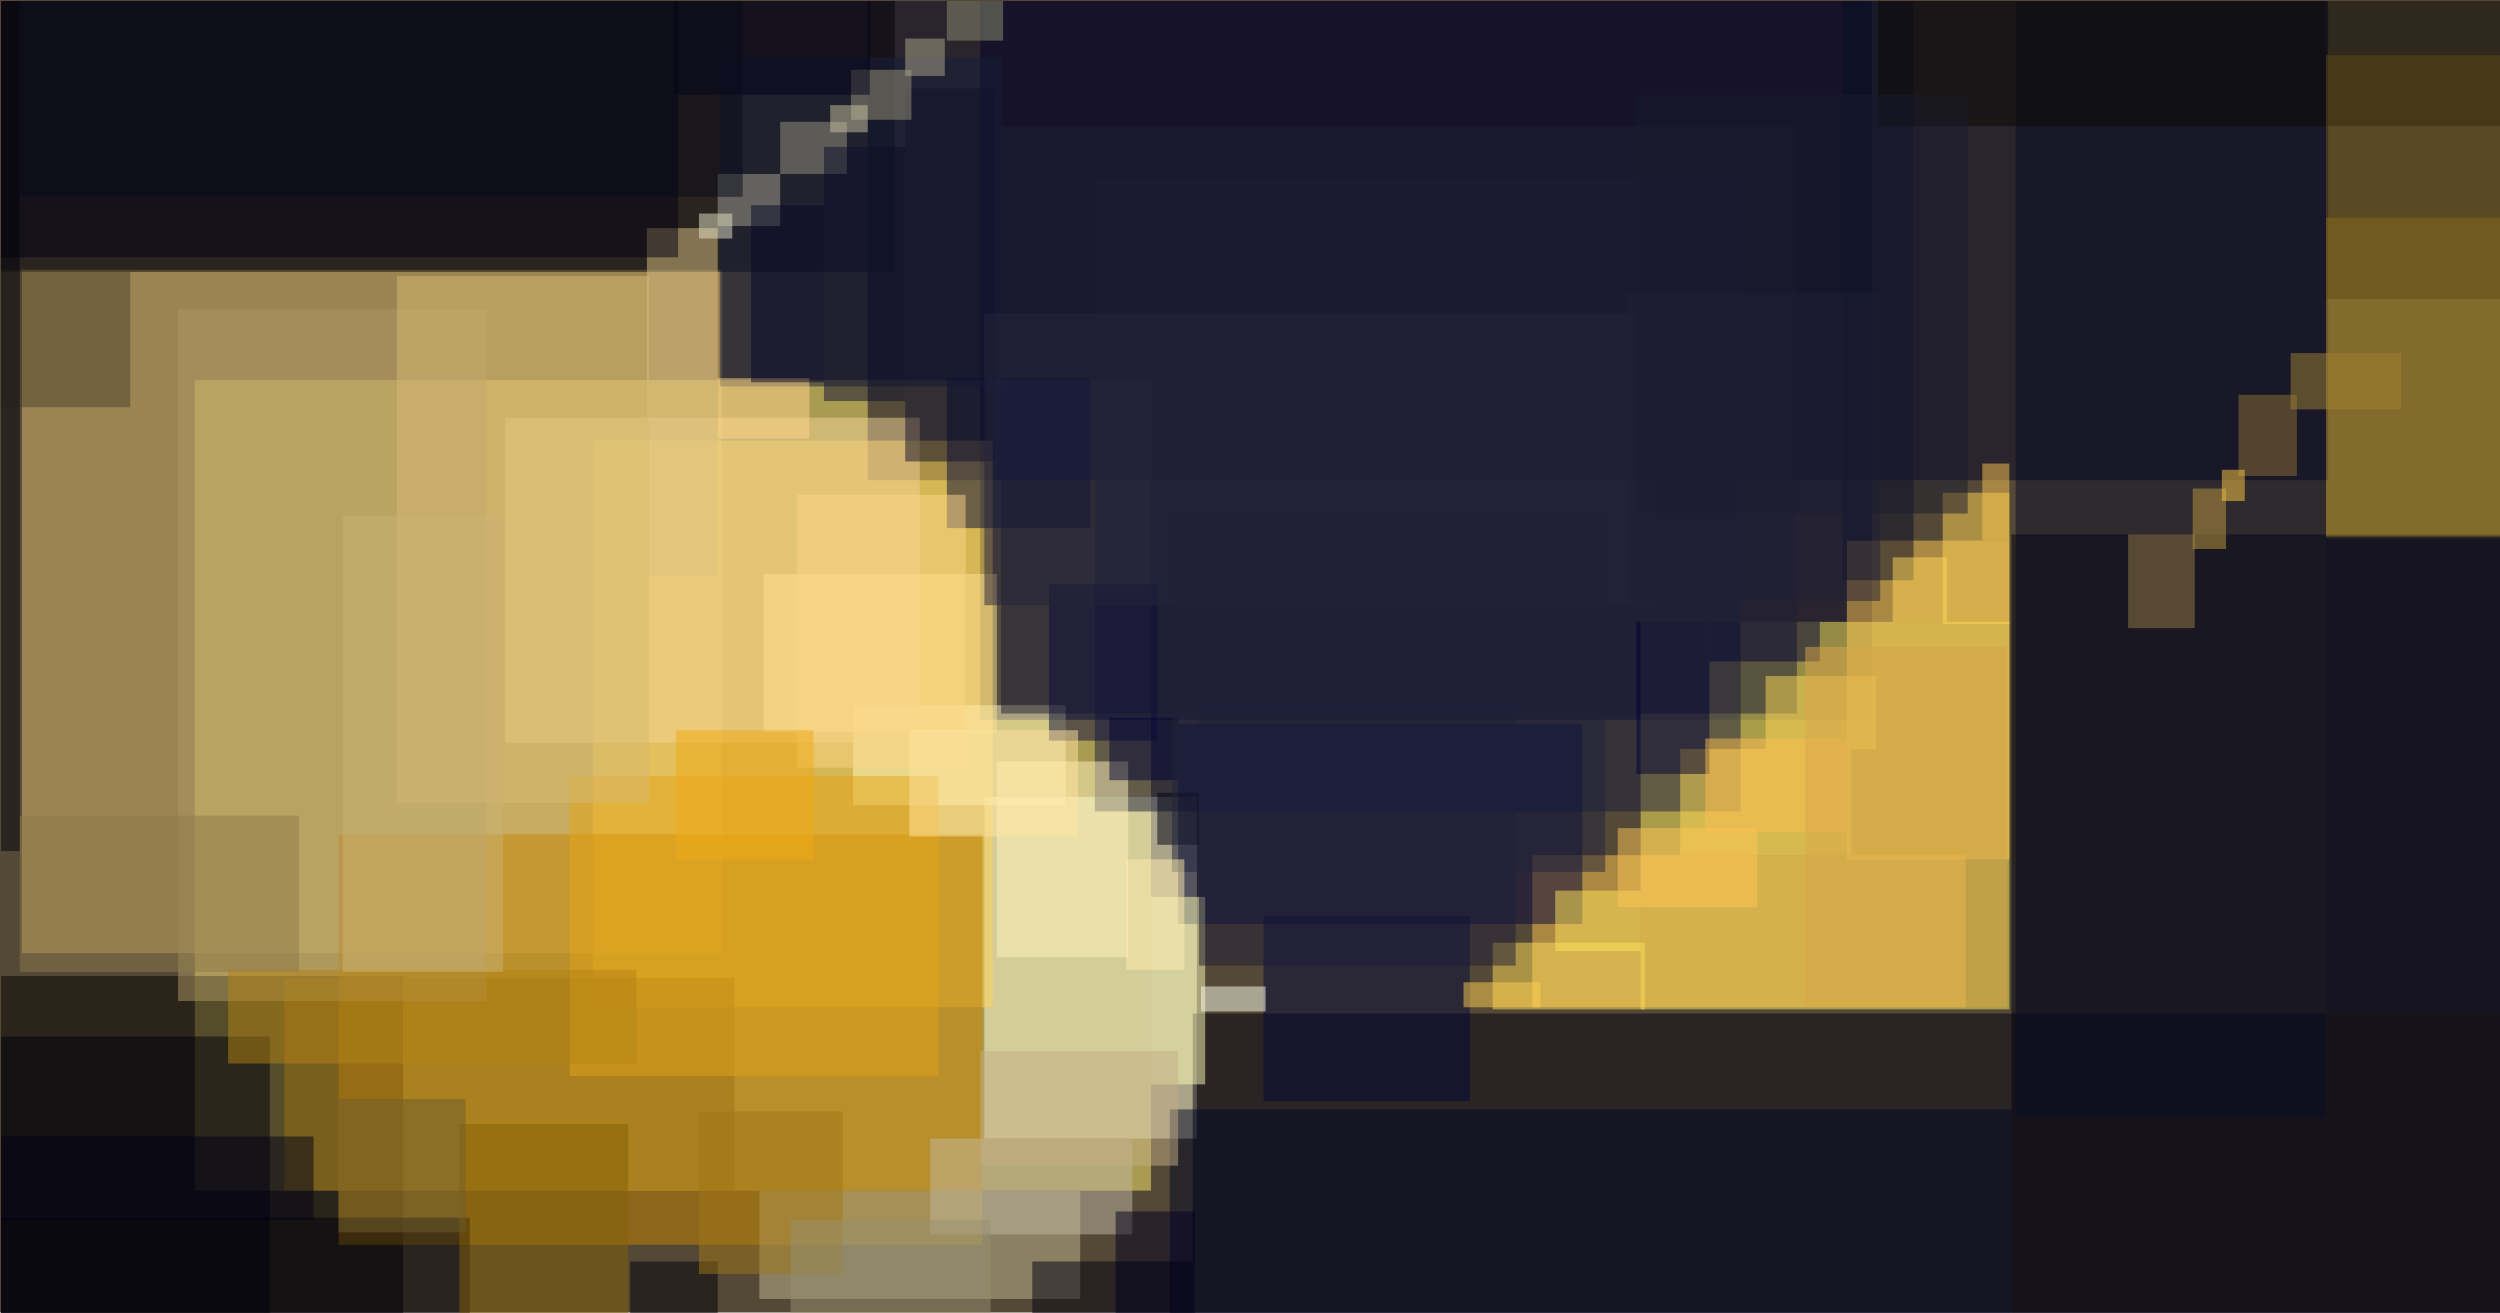
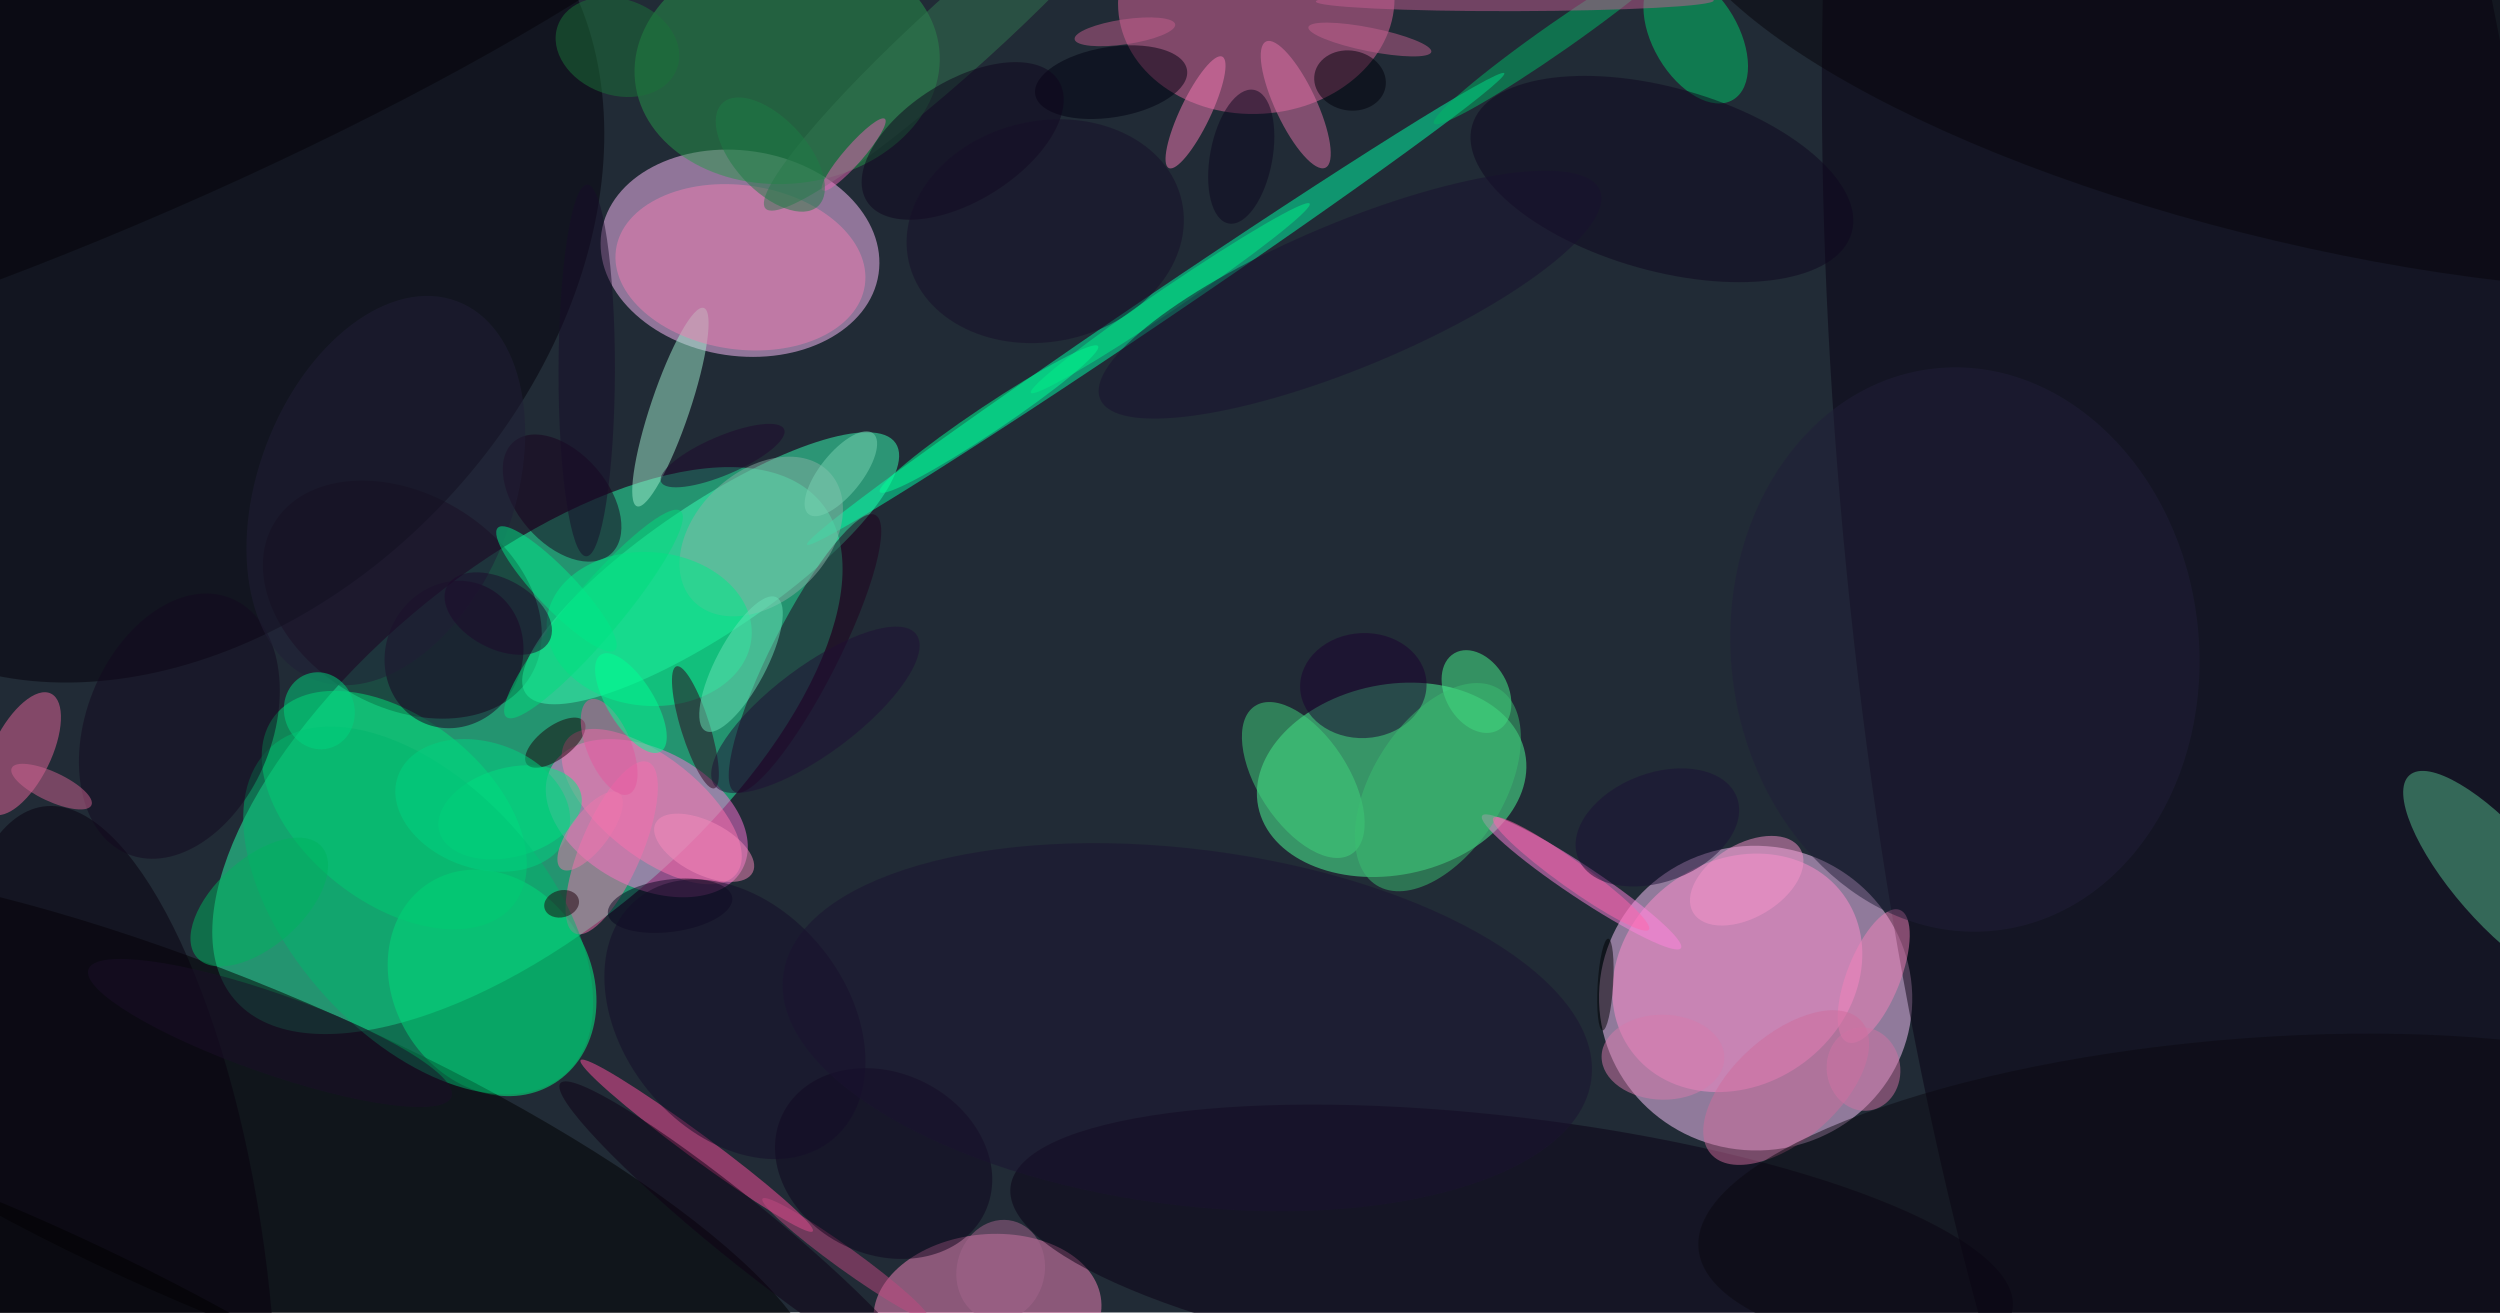
<svg xmlns="http://www.w3.org/2000/svg" version="1.1" width="1200" height="630">
-   <rect x="0" y="0" width="1200" height="630" fill="#544837" />
+   <rect x="0" y="0" width="1200" height="630" fill="#212b36" />
  <g transform="scale(1) translate(0.5 0.5)">
-     <rect fill="#ffed71" fill-opacity="0.502" x="93" y="182" width="459" height="389" />
-     <rect fill="#00002a" fill-opacity="0.502" x="470" y="0" width="428" height="345" />
-     <rect fill="#fff15c" fill-opacity="0.502" x="787" y="298" width="177" height="186" />
-     <rect fill="#e4bd6e" fill-opacity="0.502" x="10" y="129" width="336" height="328" />
-     <rect fill="#000122" fill-opacity="0.502" x="416" y="0" width="701" height="230" />
-     <rect fill="#000000" fill-opacity="0.502" x="0" y="468" width="193" height="162" />
-     <rect fill="#ffffdf" fill-opacity="0.502" x="472" y="382" width="102" height="164" />
-     <rect fill="#ffd459" fill-opacity="0.502" x="284" y="211" width="192" height="272" />
-     <rect fill="#c68403" fill-opacity="0.502" x="162" y="400" width="309" height="197" />
-     <rect fill="#181c3e" fill-opacity="0.502" x="525" y="85" width="310" height="304" />
-     <rect fill="#ffc550" fill-opacity="0.502" x="735" y="410" width="208" height="73" />
-     <rect fill="#ffc952" fill-opacity="0.502" x="886" y="259" width="78" height="153" />
-     <rect fill="#00000d" fill-opacity="0.502" x="965" y="256" width="235" height="374" />
-     <rect fill="#000015" fill-opacity="0.502" x="572" y="486" width="628" height="144" />
-     <rect fill="#00000a" fill-opacity="0.502" x="0" y="0" width="429" height="130" />
-     <rect fill="#c2ba8d" fill-opacity="0.502" x="364" y="571" width="154" height="52" />
-     <rect fill="#000439" fill-opacity="0.502" x="565" y="347" width="194" height="96" />
-     <rect fill="#fff8bd" fill-opacity="0.502" x="409" y="338" width="102" height="48" />
-     <rect fill="#010723" fill-opacity="0.502" x="561" y="532" width="404" height="98" />
-     <rect fill="#1f1f35" fill-opacity="0.502" x="480" y="60" width="382" height="282" />
-     <rect fill="#b18b25" fill-opacity="0.502" x="1116" y="104" width="84" height="153" />
-     <rect fill="#f3d495" fill-opacity="0.502" x="242" y="200" width="199" height="156" />
-     <rect fill="#ffd757" fill-opacity="0.502" x="806" y="359" width="82" height="51" />
-     <rect fill="#030839" fill-opacity="0.502" x="454" y="181" width="69" height="72" />
-     <rect fill="#fffcb4" fill-opacity="0.502" x="552" y="430" width="26" height="90" />
-     <rect fill="#9d7215" fill-opacity="0.502" x="136" y="469" width="216" height="102" />
-     <rect fill="#00000c" fill-opacity="0.502" x="0" y="497" width="129" height="133" />
-     <rect fill="#ffdd58" fill-opacity="0.502" x="716" y="452" width="73" height="32" />
-     <rect fill="#fff3bc" fill-opacity="0.502" x="478" y="365" width="63" height="94" />
-     <rect fill="#dbc280" fill-opacity="0.502" x="310" y="109" width="34" height="167" />
-     <rect fill="#ffd653" fill-opacity="0.502" x="932" y="236" width="32" height="63" />
-     <rect fill="#191f3d" fill-opacity="0.502" x="345" y="27" width="135" height="158" />
-     <rect fill="#000737" fill-opacity="0.502" x="606" y="439" width="99" height="89" />
-     <rect fill="#c1b7a0" fill-opacity="0.502" x="446" y="546" width="97" height="46" />
-     <rect fill="#ffffef" fill-opacity="0.502" x="576" y="473" width="31" height="12" />
-     <rect fill="#090e28" fill-opacity="0.502" x="884" y="0" width="34" height="278" />
-     <rect fill="#ffe293" fill-opacity="0.502" x="366" y="275" width="112" height="76" />
-     <rect fill="#ffd858" fill-opacity="0.502" x="847" y="324" width="53" height="35" />
-     <rect fill="#000010" fill-opacity="0.502" x="495" y="605" width="77" height="25" />
-     <rect fill="#090d25" fill-opacity="0.502" x="967" y="0" width="149" height="536" />
-     <rect fill="#00000d" fill-opacity="0.502" x="0" y="584" width="225" height="46" />
-     <rect fill="#000032" fill-opacity="0.502" x="785" y="298" width="35" height="73" />
-     <rect fill="#e3a418" fill-opacity="0.502" x="273" y="372" width="177" height="144" />
-     <rect fill="#957b47" fill-opacity="0.502" x="1021" y="256" width="32" height="45" />
-     <rect fill="#ffe35a" fill-opacity="0.502" x="746" y="427" width="41" height="29" />
-     <rect fill="#a6a38e" fill-opacity="0.502" x="344" y="83" width="30" height="25" />
-     <rect fill="#0d0f3b" fill-opacity="0.502" x="503" y="280" width="52" height="75" />
-     <rect fill="#ad9764" fill-opacity="0.502" x="85" y="148" width="148" height="332" />
-     <rect fill="#0a0802" fill-opacity="0.502" x="901" y="0" width="299" height="60" />
-     <rect fill="#d5b972" fill-opacity="0.502" x="190" y="132" width="121" height="253" />
-     <rect fill="#11112a" fill-opacity="0.502" x="434" y="42" width="43" height="179" />
-     <rect fill="#999581" fill-opacity="0.502" x="374" y="58" width="32" height="25" />
-     <rect fill="#b38314" fill-opacity="0.502" x="109" y="465" width="196" height="45" />
-     <rect fill="#000009" fill-opacity="0.502" x="302" y="605" width="42" height="25" />
-     <rect fill="#99957a" fill-opacity="0.502" x="408" y="33" width="29" height="24" />
-     <rect fill="#25243a" fill-opacity="0.502" x="472" y="150" width="322" height="140" />
-     <rect fill="#1c1d39" fill-opacity="0.502" x="575" y="339" width="152" height="124" />
-     <rect fill="#836006" fill-opacity="0.502" x="220" y="539" width="81" height="91" />
-     <rect fill="#000013" fill-opacity="0.502" x="555" y="380" width="20" height="25" />
-     <rect fill="#fbd685" fill-opacity="0.502" x="382" y="237" width="81" height="131" />
-     <rect fill="#000032" fill-opacity="0.502" x="820" y="298" width="53" height="19" />
-     <rect fill="#000015" fill-opacity="0.502" x="0" y="0" width="325" height="123" />
-     <rect fill="#8b7135" fill-opacity="0.502" x="1074" y="189" width="28" height="39" />
-     <rect fill="#000117" fill-opacity="0.502" x="0" y="545" width="150" height="40" />
-     <rect fill="#0d0e2a" fill-opacity="0.502" x="395" y="70" width="39" height="122" />
-     <rect fill="#c3ae84" fill-opacity="0.502" x="470" y="504" width="95" height="55" />
-     <rect fill="#49432b" fill-opacity="0.502" x="0" y="129" width="62" height="66" />
-     <rect fill="#181a2c" fill-opacity="0.502" x="785" y="45" width="159" height="201" />
-     <rect fill="#a07716" fill-opacity="0.502" x="335" y="533" width="69" height="78" />
-     <rect fill="#fed688" fill-opacity="0.502" x="344" y="181" width="44" height="29" />
-     <rect fill="#fdc555" fill-opacity="0.502" x="776" y="397" width="67" height="38" />
-     <rect fill="#00001e" fill-opacity="0.502" x="535" y="581" width="38" height="49" />
-     <rect fill="#ffe3a0" fill-opacity="0.502" x="436" y="350" width="81" height="51" />
-     <rect fill="#bf9942" fill-opacity="0.502" x="1052" y="234" width="16" height="29" />
-     <rect fill="#a08135" fill-opacity="0.502" x="1099" y="169" width="53" height="27" />
-     <rect fill="#ffd856" fill-opacity="0.502" x="908" y="267" width="26" height="31" />
-     <rect fill="#000333" fill-opacity="0.502" x="532" y="344" width="33" height="30" />
-     <rect fill="#8e8f75" fill-opacity="0.502" x="454" y="0" width="27" height="19" />
-     <rect fill="#21223b" fill-opacity="0.502" x="562" y="245" width="208" height="173" />
-     <rect fill="#00000a" fill-opacity="0.502" x="0" y="0" width="9" height="408" />
-     <rect fill="#acaa89" fill-opacity="0.502" x="434" y="18" width="19" height="18" />
-     <rect fill="#fbc64f" fill-opacity="0.502" x="951" y="222" width="13" height="37" />
-     <rect fill="#988f70" fill-opacity="0.502" x="379" y="585" width="96" height="45" />
-     <rect fill="#6f5e2f" fill-opacity="0.502" x="162" y="527" width="61" height="64" />
-     <rect fill="#efaa15" fill-opacity="0.502" x="324" y="350" width="66" height="62" />
-     <rect fill="#ffcf53" fill-opacity="0.502" x="702" y="471" width="37" height="12" />
-     <rect fill="#00011b" fill-opacity="0.502" x="323" y="0" width="94" height="45" />
-     <rect fill="#ffedb0" fill-opacity="0.502" x="540" y="412" width="28" height="53" />
-     <rect fill="#1f1f37" fill-opacity="0.502" x="780" y="140" width="122" height="148" />
-     <rect fill="#080b18" fill-opacity="0.502" x="9" y="0" width="347" height="94" />
-     <rect fill="#fbbd52" fill-opacity="0.502" x="818" y="354" width="68" height="45" />
-     <rect fill="#cab274" fill-opacity="0.502" x="164" y="247" width="77" height="219" />
-     <rect fill="#070927" fill-opacity="0.502" x="360" y="98" width="35" height="85" />
-     <rect fill="#d7a648" fill-opacity="0.502" x="866" y="310" width="97" height="173" />
-     <rect fill="#5e4a14" fill-opacity="0.502" x="1116" y="26" width="84" height="117" />
-     <rect fill="#e5e5c8" fill-opacity="0.502" x="335" y="102" width="16" height="12" />
-     <rect fill="#ffcb47" fill-opacity="0.502" x="1066" y="225" width="11" height="15" />
-     <rect fill="#c9c5a1" fill-opacity="0.502" x="398" y="50" width="18" height="13" />
-     <rect fill="#8b7a4a" fill-opacity="0.502" x="9" y="391" width="134" height="75" />
-     <rect fill="#000421" fill-opacity="0.502" x="1116" y="258" width="84" height="228" />
+     <g transform="translate(842.2071 478.599) rotate(184.2521) scale(75.19245 73.11993)">
+       <ellipse fill="#ffcaff" fill-opacity="0.502" cx="0" cy="0" rx="1" ry="1" />
+     </g>
+     <g transform="translate(252.6621 359.7832) rotate(49.70064) scale(85.66441 184.5039)">
+       <ellipse fill="#29fda9" fill-opacity="0.502" cx="0" cy="0" rx="1" ry="1" />
+     </g>
+     <g transform="translate(354.7011 121.0609) rotate(368.4742) scale(67.25032 49.28818)">
+       <ellipse fill="#ffc0fb" fill-opacity="0.502" cx="0" cy="0" rx="1" ry="1" />
+     </g>
+     <g transform="translate(667.484 373.8129) rotate(168.645) scale(65.32649 45.72991)">
+       <ellipse fill="#4eff97" fill-opacity="0.502" cx="0" cy="0" rx="1" ry="1" />
+     </g>
+     <g transform="translate(309.9604 392.241) rotate(27.8494) scale(51.98624 32.99232)">
+       <ellipse fill="#ff74d9" fill-opacity="0.502" cx="0" cy="0" rx="1" ry="1" />
+     </g>
+     <g transform="translate(235.6957 471.28) rotate(58.62564) scale(56.72939 47.41193)">
+       <ellipse fill="#00ff87" fill-opacity="0.502" cx="0" cy="0" rx="1" ry="1" />
+     </g>
+     <g transform="translate(602.5206 0) rotate(266.5855) scale(54.16661 66.39703)">
+       <ellipse fill="#df679c" fill-opacity="0.502" cx="0" cy="0" rx="1" ry="1" />
+     </g>
+     <g transform="translate(192.607 287.3182) rotate(30.61643) scale(71.64809 51.08473)">
+       <ellipse fill="#140014" fill-opacity="0.502" cx="0" cy="0" rx="1" ry="1" />
+     </g>
+     <g transform="translate(340.6132 272.2827) rotate(235.927) scale(30.82182 107.2023)">
+       <ellipse fill="#38ffb4" fill-opacity="0.502" cx="0" cy="0" rx="1" ry="1" />
+     </g>
+     <g transform="translate(473.4895 629) rotate(84.60824) scale(37.06345 54.84729)">
+       <ellipse fill="#f586bc" fill-opacity="0.502" cx="0" cy="0" rx="1" ry="1" />
+     </g>
+     <g transform="translate(833.4188 466.4601) rotate(143.3336) scale(63.23648 53.64235)">
+       <ellipse fill="#ff8ece" fill-opacity="0.502" cx="0" cy="0" rx="1" ry="1" />
+     </g>
+     <g transform="translate(377.3336 30.76072) rotate(173.8773) scale(73.41825 56.89598)">
+       <ellipse fill="#27984a" fill-opacity="0.502" cx="0" cy="0" rx="1" ry="1" />
+     </g>
+     <g transform="translate(1058.764 257.4182) rotate(444.3461) scale(661.9619 173.672)">
+       <ellipse fill="#080012" fill-opacity="0.502" cx="0" cy="0" rx="1" ry="1" />
+     </g>
+     <g transform="translate(554.2246 147.7892) rotate(325.9343) scale(201.9917 7.013144)">
+       <ellipse fill="#00ffa8" fill-opacity="0.502" cx="0" cy="0" rx="1" ry="1" />
+     </g>
+     <g transform="translate(116.3907 552.7439) rotate(203.2039) scale(299.1148 78.02078)">
+       <ellipse fill="#000000" fill-opacity="0.502" cx="0" cy="0" rx="1" ry="1" />
+     </g>
+     <g transform="translate(758.6465 422.8245) rotate(213.6803) scale(57.3278 7.692896)">
+       <ellipse fill="#ff84dd" fill-opacity="0.502" cx="0" cy="0" rx="1" ry="1" />
+     </g>
+     <g transform="translate(385.9012 313.1432) rotate(26.91926) scale(15.88208 74.5377)">
+       <ellipse fill="#20001d" fill-opacity="0.502" cx="0" cy="0" rx="1" ry="1" />
+     </g>
+     <g transform="translate(188.7519 388.3639) rotate(218.3825) scale(73.11213 44.48424)">
+       <ellipse fill="#00e279" fill-opacity="0.502" cx="0" cy="0" rx="1" ry="1" />
+     </g>
+     <g transform="translate(321.2936 194.9262) rotate(198.6007) scale(9.377995 50.23245)">
+       <ellipse fill="#9fedce" fill-opacity="0.502" cx="0" cy="0" rx="1" ry="1" />
+     </g>
+     <g transform="translate(88.98565 122.7306) rotate(43.12723) scale(170.8781 229.7879)">
+       <ellipse fill="#04000b" fill-opacity="0.502" cx="0" cy="0" rx="1" ry="1" />
+     </g>
+     <g transform="translate(1199 420.7528) rotate(228.8729) scale(65.27605 21.75269)">
+       <ellipse fill="#54bb8b" fill-opacity="0.502" cx="0" cy="0" rx="1" ry="1" />
+     </g>
+     <g transform="translate(312.3205 386.6789) rotate(218.5021) scale(51.88006 23.80725)">
+       <ellipse fill="#ff77b2" fill-opacity="0.502" cx="0" cy="0" rx="1" ry="1" />
+     </g>
+     <g transform="translate(354.9093 127.8002) rotate(98.17342) scale(39.38899 60.33927)">
+       <ellipse fill="#ee7eb1" fill-opacity="0.502" cx="0" cy="0" rx="1" ry="1" />
+     </g>
+     <g transform="translate(9.749121 361.2758) rotate(26.25233) scale(14.06441 32.15767)">
+       <ellipse fill="#e5679a" fill-opacity="0.502" cx="0" cy="0" rx="1" ry="1" />
+     </g>
+     <g transform="translate(813.4537 17.19775) rotate(-30.60384) scale(20.47905 35.09641)">
+       <ellipse fill="#00c96a" fill-opacity="0.502" cx="0" cy="0" rx="1" ry="1" />
+     </g>
+     <g transform="translate(269.2995 238.5682) rotate(409.3449) scale(35.62524 21.76073)">
+       <ellipse fill="#18001c" fill-opacity="0.502" cx="0" cy="0" rx="1" ry="1" />
+     </g>
+     <g transform="translate(333.9148 549.4404) rotate(126.3992) scale(5.907395 69.20857)">
+       <ellipse fill="#fc4e9b" fill-opacity="0.502" cx="0" cy="0" rx="1" ry="1" />
+     </g>
+     <g transform="translate(653.9005 328.5788) rotate(87.43152) scale(25.21415 30.35621)">
+       <ellipse fill="#1b002f" fill-opacity="0.502" cx="0" cy="0" rx="1" ry="1" />
+     </g>
+     <g transform="translate(364.8873 257.0263) rotate(136.9542) scale(44.93524 31.42772)">
+       <ellipse fill="#86afa4" fill-opacity="0.502" cx="0" cy="0" rx="1" ry="1" />
+     </g>
+     <g transform="translate(708.214 331.4462) rotate(60.10091) scale(21.23319 14.97276)">
+       <ellipse fill="#48f88d" fill-opacity="0.502" cx="0" cy="0" rx="1" ry="1" />
+     </g>
+     <g transform="translate(50.91311 608.7387) rotate(172.1661) scale(76.15466 224.2196)">
+       <ellipse fill="#08010f" fill-opacity="0.502" cx="0" cy="0" rx="1" ry="1" />
+     </g>
+     <g transform="translate(725.073 598.2977) rotate(186.9188) scale(242.2769 62.51928)">
+       <ellipse fill="#0a0015" fill-opacity="0.502" cx="0" cy="0" rx="1" ry="1" />
+     </g>
+     <g transform="translate(293.1191 406.4515) rotate(113.1379) scale(44.69838 14.68719)">
+       <ellipse fill="#f86eae" fill-opacity="0.502" cx="0" cy="0" rx="1" ry="1" />
+     </g>
+     <g transform="translate(244.3368 389.4178) rotate(74.82212) scale(21.38499 35.18854)">
+       <ellipse fill="#00ec81" fill-opacity="0.502" cx="0" cy="0" rx="1" ry="1" />
+     </g>
+     <g transform="translate(621.4555 49.71713) rotate(334.8096) scale(9.843496 33.47091)">
+       <ellipse fill="#e272a7" fill-opacity="0.502" cx="0" cy="0" rx="1" ry="1" />
+     </g>
+     <g transform="translate(625.0735 373.8978) rotate(326.7833) scale(21.64917 42.41508)">
+       <ellipse fill="#40d47c" fill-opacity="0.502" cx="0" cy="0" rx="1" ry="1" />
+     </g>
+     <g transform="translate(573.356 53.42577) rotate(385.6214) scale(7.259786 29.6544)">
+       <ellipse fill="#f67ab3" fill-opacity="0.502" cx="0" cy="0" rx="1" ry="1" />
+     </g>
+     <g transform="translate(311.116 301.4192) rotate(274.5094) scale(36.90243 49.30713)">
+       <ellipse fill="#00e987" fill-opacity="0.502" cx="0" cy="0" rx="1" ry="1" />
+     </g>
+     <g transform="translate(200.217 436.5209) rotate(137.8362) scale(60.70561 105.6028)">
+       <ellipse fill="#00b56c" fill-opacity="0.502" cx="0" cy="0" rx="1" ry="1" />
+     </g>
+     <g transform="translate(217.4257 313.662) rotate(115.3322) scale(35.93727 32.72702)">
+       <ellipse fill="#190021" fill-opacity="0.502" cx="0" cy="0" rx="1" ry="1" />
+     </g>
+     <g transform="translate(333.3015 348.6181) rotate(252.7217) scale(30.65505 6.931981)">
+       <ellipse fill="#2d001a" fill-opacity="0.502" cx="0" cy="0" rx="1" ry="1" />
+     </g>
+     <g transform="translate(460.9914 14.40363) rotate(227.8421) scale(18.00807 126.8857)">
+       <ellipse fill="#327751" fill-opacity="0.502" cx="0" cy="0" rx="1" ry="1" />
+     </g>
+     <g transform="translate(747.6661 16.90315) rotate(235.027) scale(6.947476 73.05569)">
+       <ellipse fill="#00b867" fill-opacity="0.502" cx="0" cy="0" rx="1" ry="1" />
+     </g>
+     <g transform="translate(898.8807 468.0251) rotate(291.579) scale(34.13957 12.8001)">
+       <ellipse fill="#f181b9" fill-opacity="0.502" cx="0" cy="0" rx="1" ry="1" />
+     </g>
+     <g transform="translate(797.226 85.43707) rotate(15.76544) scale(94.66161 43.95963)">
+       <ellipse fill="#0f061e" fill-opacity="0.502" cx="0" cy="0" rx="1" ry="1" />
+     </g>
+     <g transform="translate(266.0562 355.9799) rotate(53.18163) scale(7.844879 17.11703)">
+       <ellipse fill="#180007" fill-opacity="0.502" cx="0" cy="0" rx="1" ry="1" />
+     </g>
+     <g transform="translate(1115.439 14.54528) rotate(283.2403) scale(103.305 322.6999)">
+       <ellipse fill="#06050b" fill-opacity="0.502" cx="0" cy="0" rx="1" ry="1" />
+     </g>
+     <g transform="translate(856.8671 521.5355) rotate(318.522) scale(48.18243 25.29848)">
+       <ellipse fill="#ce6d9c" fill-opacity="0.502" cx="0" cy="0" rx="1" ry="1" />
+     </g>
+     <g transform="translate(532.8278 38.941) rotate(80.79697) scale(16.89288 36.91236)">
+       <ellipse fill="#000010" fill-opacity="0.502" cx="0" cy="0" rx="1" ry="1" />
+     </g>
+     <g transform="translate(1071.171 576.2853) rotate(-5.034606) scale(257.3881 77.71019)">
+       <ellipse fill="#0a0911" fill-opacity="0.502" cx="0" cy="0" rx="1" ry="1" />
+     </g>
+     <g transform="translate(355.197 318.2951) rotate(208.0182) scale(11.94133 36.29735)">
+       <ellipse fill="#69e1b6" fill-opacity="0.502" cx="0" cy="0" rx="1" ry="1" />
+     </g>
+     <g transform="translate(405.3765 603.6542) rotate(35.82125) scale(49.16896 5.318259)">
+       <ellipse fill="#c0487f" fill-opacity="0.502" cx="0" cy="0" rx="1" ry="1" />
+     </g>
+     <g transform="translate(321.1371 434.2474) rotate(-7.445289) scale(30.09623 12.57387)">
+       <ellipse fill="#09071f" fill-opacity="0.502" cx="0" cy="0" rx="1" ry="1" />
+     </g>
+     <g transform="translate(647.5173 38.15701) rotate(191.0017) scale(17.30384 14.35909)">
+       <ellipse fill="#00000a" fill-opacity="0.502" cx="0" cy="0" rx="1" ry="1" />
+     </g>
+     <g transform="translate(85.59225 348.0464) rotate(201.829) scale(44.65197 66.2044)">
+       <ellipse fill="#13081f" fill-opacity="0.502" cx="0" cy="0" rx="1" ry="1" />
+     </g>
+     <g transform="translate(123.9547 432.4739) rotate(48.32623) scale(21.03612 40.04389)">
+       <ellipse fill="#00b15e" fill-opacity="0.502" cx="0" cy="0" rx="1" ry="1" />
+     </g>
+     <g transform="translate(54.19391 37.27399) rotate(246.5042) scale(68.70118 360.2466)">
+       <ellipse fill="#040208" fill-opacity="0.502" cx="0" cy="0" rx="1" ry="1" />
+     </g>
+     <g transform="translate(837.9197 422.252) rotate(149.2641) scale(29.91039 17.6257)">
+       <ellipse fill="#f693ca" fill-opacity="0.502" cx="0" cy="0" rx="1" ry="1" />
+     </g>
+     <g transform="translate(423.6328 558.004) rotate(296.0666) scale(43.60637 53.98264)">
+       <ellipse fill="#0f041c" fill-opacity="0.502" cx="0" cy="0" rx="1" ry="1" />
+     </g>
+     <g transform="translate(24.25277 377.0819) rotate(115.0258) scale(6.99919 21.10535)">
+       <ellipse fill="#cd6290" fill-opacity="0.502" cx="0" cy="0" rx="1" ry="1" />
+     </g>
+     <g transform="translate(409.2578 73.7227) rotate(41.15485) scale(4.500866 22.79562)">
+       <ellipse fill="#e665b3" fill-opacity="0.502" cx="0" cy="0" rx="1" ry="1" />
+     </g>
+     <g transform="translate(390.9066 340.2337) rotate(53.16966) scale(20.96086 60.48636)">
+       <ellipse fill="#1f0e35" fill-opacity="0.502" cx="0" cy="0" rx="1" ry="1" />
+     </g>
+     <g transform="translate(770.089 472.0867) rotate(183.5255) scale(3.712215 22.07303)">
+       <ellipse fill="#000002" fill-opacity="0.502" cx="0" cy="0" rx="1" ry="1" />
+     </g>
+     <g transform="translate(689.6811 377.3371) rotate(212.0953) scale(31.60038 55.53433)">
+       <ellipse fill="#3bbe71" fill-opacity="0.502" cx="0" cy="0" rx="1" ry="1" />
+     </g>
+     <g transform="translate(184.6972 234.9763) rotate(110.5853) scale(97.0988 61.44753)">
+       <ellipse fill="#201e37" fill-opacity="0.502" cx="0" cy="0" rx="1" ry="1" />
+     </g>
+     <g transform="translate(291.8919 358.0227) rotate(247.4472) scale(24.58335 10.65638)">
+       <ellipse fill="#e2599d" fill-opacity="0.502" cx="0" cy="0" rx="1" ry="1" />
+     </g>
+     <g transform="translate(461.5902 67.14647) rotate(147.8135) scale(54.36486 28.75829)">
+       <ellipse fill="#0f041d" fill-opacity="0.502" cx="0" cy="0" rx="1" ry="1" />
+     </g>
+     <g transform="translate(152.7739 340.6797) rotate(255.5874) scale(18.59808 16.91627)">
+       <ellipse fill="#00d47e" fill-opacity="0.502" cx="0" cy="0" rx="1" ry="1" />
+     </g>
+     <g transform="translate(302.3411 336.986) rotate(238.2903) scale(27.32785 11.13532)">
+       <ellipse fill="#00ff94" fill-opacity="0.502" cx="0" cy="0" rx="1" ry="1" />
+     </g>
+     <g transform="translate(295.8777 22.05768) rotate(199.5688) scale(30.40322 23.06859)">
+       <ellipse fill="#1a7338" fill-opacity="0.502" cx="0" cy="0" rx="1" ry="1" />
+     </g>
+     <g transform="translate(284.3674 294.2297) rotate(310.2562) scale(64.75778 12.32454)">
+       <ellipse fill="#00db7d" fill-opacity="0.502" cx="0" cy="0" rx="1" ry="1" />
+     </g>
+     <g transform="translate(474.1948 200.6694) rotate(56.23804) scale(6.443511 63.00989)">
+       <ellipse fill="#00ff95" fill-opacity="0.502" cx="0" cy="0" rx="1" ry="1" />
+     </g>
+     <g transform="translate(539.4584 14.77368) rotate(171.6117) scale(24.40148 5.998958)">
+       <ellipse fill="#c25f8b" fill-opacity="0.502" cx="0" cy="0" rx="1" ry="1" />
+     </g>
+     <g transform="translate(266.6154 282.182) rotate(46.24916) scale(40.66595 9.423169)">
+       <ellipse fill="#00e887" fill-opacity="0.502" cx="0" cy="0" rx="1" ry="1" />
+     </g>
+     <g transform="translate(942.6486 311.275) rotate(83.76418) scale(135.6914 112.3358)">
+       <ellipse fill="#211e39" fill-opacity="0.502" cx="0" cy="0" rx="1" ry="1" />
+     </g>
+     <g transform="translate(797.7282 506.956) rotate(90.76874) scale(20.3999 29.46179)">
+       <ellipse fill="#d67aab" fill-opacity="0.502" cx="0" cy="0" rx="1" ry="1" />
+     </g>
+     <g transform="translate(352.2724 488.7538) rotate(141.3402) scale(53.88757 74.36055)">
+       <ellipse fill="#150d28" fill-opacity="0.502" cx="0" cy="0" rx="1" ry="1" />
+     </g>
+     <g transform="translate(354.9722 589.612) rotate(39.04268) scale(111.3844 14.46272)">
+       <ellipse fill="#0e0115" fill-opacity="0.502" cx="0" cy="0" rx="1" ry="1" />
+     </g>
+     <g transform="translate(753.6144 418.9258) rotate(125.6441) scale(6.460032 45.96605)">
+       <ellipse fill="#ff65ac" fill-opacity="0.502" cx="0" cy="0" rx="1" ry="1" />
+     </g>
+     <g transform="translate(893.9826 512.6535) rotate(81.49063) scale(20.07714 17.64473)">
+       <ellipse fill="#cf73a3" fill-opacity="0.502" cx="0" cy="0" rx="1" ry="1" />
+     </g>
+     <g transform="translate(337.4955 406.4328) rotate(296.859) scale(12.74667 26.13157)">
+       <ellipse fill="#f789bc" fill-opacity="0.502" cx="0" cy="0" rx="1" ry="1" />
+     </g>
+     <g transform="translate(269.076 433.3272) rotate(254.8784) scale(6.477827 8.473995)">
+       <ellipse fill="#1e000b" fill-opacity="0.502" cx="0" cy="0" rx="1" ry="1" />
+     </g>
+     <g transform="translate(795.0392 396.6649) rotate(69.21437) scale(26.08606 40.80334)">
+       <ellipse fill="#1b1134" fill-opacity="0.502" cx="0" cy="0" rx="1" ry="1" />
+     </g>
+     <g transform="translate(129.0854 495.3543) rotate(19.34141) scale(92.33895 19.21176)">
+       <ellipse fill="#1a0e28" fill-opacity="0.502" cx="0" cy="0" rx="1" ry="1" />
+     </g>
+     <g transform="translate(369.254 73.69474) rotate(227.2462) scale(33.72118 17.35369)">
+       <ellipse fill="#1d7c45" fill-opacity="0.502" cx="0" cy="0" rx="1" ry="1" />
+     </g>
+     <g transform="translate(501.206 110.4811) rotate(77.59798) scale(52.98705 67.13505)">
+       <ellipse fill="#160e29" fill-opacity="0.502" cx="0" cy="0" rx="1" ry="1" />
+     </g>
+     <g transform="translate(231.2121 386.1128) rotate(18.50747) scale(43.05765 30.33152)">
+       <ellipse fill="#00d280" fill-opacity="0.502" cx="0" cy="0" rx="1" ry="1" />
+     </g>
+     <g transform="translate(657.0323 18.47195) rotate(281.3627) scale(5.653218 30.08543)">
+       <ellipse fill="#c1618d" fill-opacity="0.502" cx="0" cy="0" rx="1" ry="1" />
+     </g>
+     <g transform="translate(595.2996 74.70501) rotate(280.712) scale(32.63672 14.94855)">
+       <ellipse fill="#0c071f" fill-opacity="0.502" cx="0" cy="0" rx="1" ry="1" />
+     </g>
+     <g transform="translate(479.8267 609.2928) rotate(14.11331) scale(21.07835 24.442)">
+       <ellipse fill="#a4658b" fill-opacity="0.502" cx="0" cy="0" rx="1" ry="1" />
+     </g>
+     <g transform="translate(403.1144 226.9057) rotate(128.6758) scale(24.81537 10.11306)">
+       <ellipse fill="#79d2b2" fill-opacity="0.502" cx="0" cy="0" rx="1" ry="1" />
+     </g>
+     <g transform="translate(238.6577 294.0116) rotate(208.319) scale(27.86297 16.73888)">
+       <ellipse fill="#1c092b" fill-opacity="0.502" cx="0" cy="0" rx="1" ry="1" />
+     </g>
+     <g transform="translate(561.2315 142.6346) rotate(325.839) scale(80.85729 5.587324)">
+       <ellipse fill="#00ee87" fill-opacity="0.502" cx="0" cy="0" rx="1" ry="1" />
+     </g>
+     <g transform="translate(726.5955 0) rotate(89.86126) scale(4.848868 95.49448)">
+       <ellipse fill="#c15d8f" fill-opacity="0.502" cx="0" cy="0" rx="1" ry="1" />
+     </g>
+     <g transform="translate(282.7728 398.3825) rotate(307.5555) scale(22.8756 9.147684)">
+       <ellipse fill="#ee76ac" fill-opacity="0.502" cx="0" cy="0" rx="1" ry="1" />
+     </g>
+     <g transform="translate(647.5176 140.9466) rotate(337.3156) scale(129.976 34.71787)">
+       <ellipse fill="#19112f" fill-opacity="0.502" cx="0" cy="0" rx="1" ry="1" />
+     </g>
+     <g transform="translate(281.123 177.3155) rotate(180.1357) scale(13.54181 89.22044)">
+       <ellipse fill="#170c28" fill-opacity="0.502" cx="0" cy="0" rx="1" ry="1" />
+     </g>
+     <g transform="translate(569.3978 492.5585) rotate(367.3585) scale(195.5602 85.42548)">
+       <ellipse fill="#1a1330" fill-opacity="0.502" cx="0" cy="0" rx="1" ry="1" />
+     </g>
+     <g transform="translate(346.3501 218.1835) rotate(246.871) scale(9.295805 32.11663)">
+       <ellipse fill="#1e082d" fill-opacity="0.502" cx="0" cy="0" rx="1" ry="1" />
+     </g>
+     <g transform="translate(33.97104 629) rotate(115.3791) scale(33.91616 199.5661)">
+       <ellipse fill="#000000" fill-opacity="0.502" cx="0" cy="0" rx="1" ry="1" />
+     </g>
  </g>
</svg>
